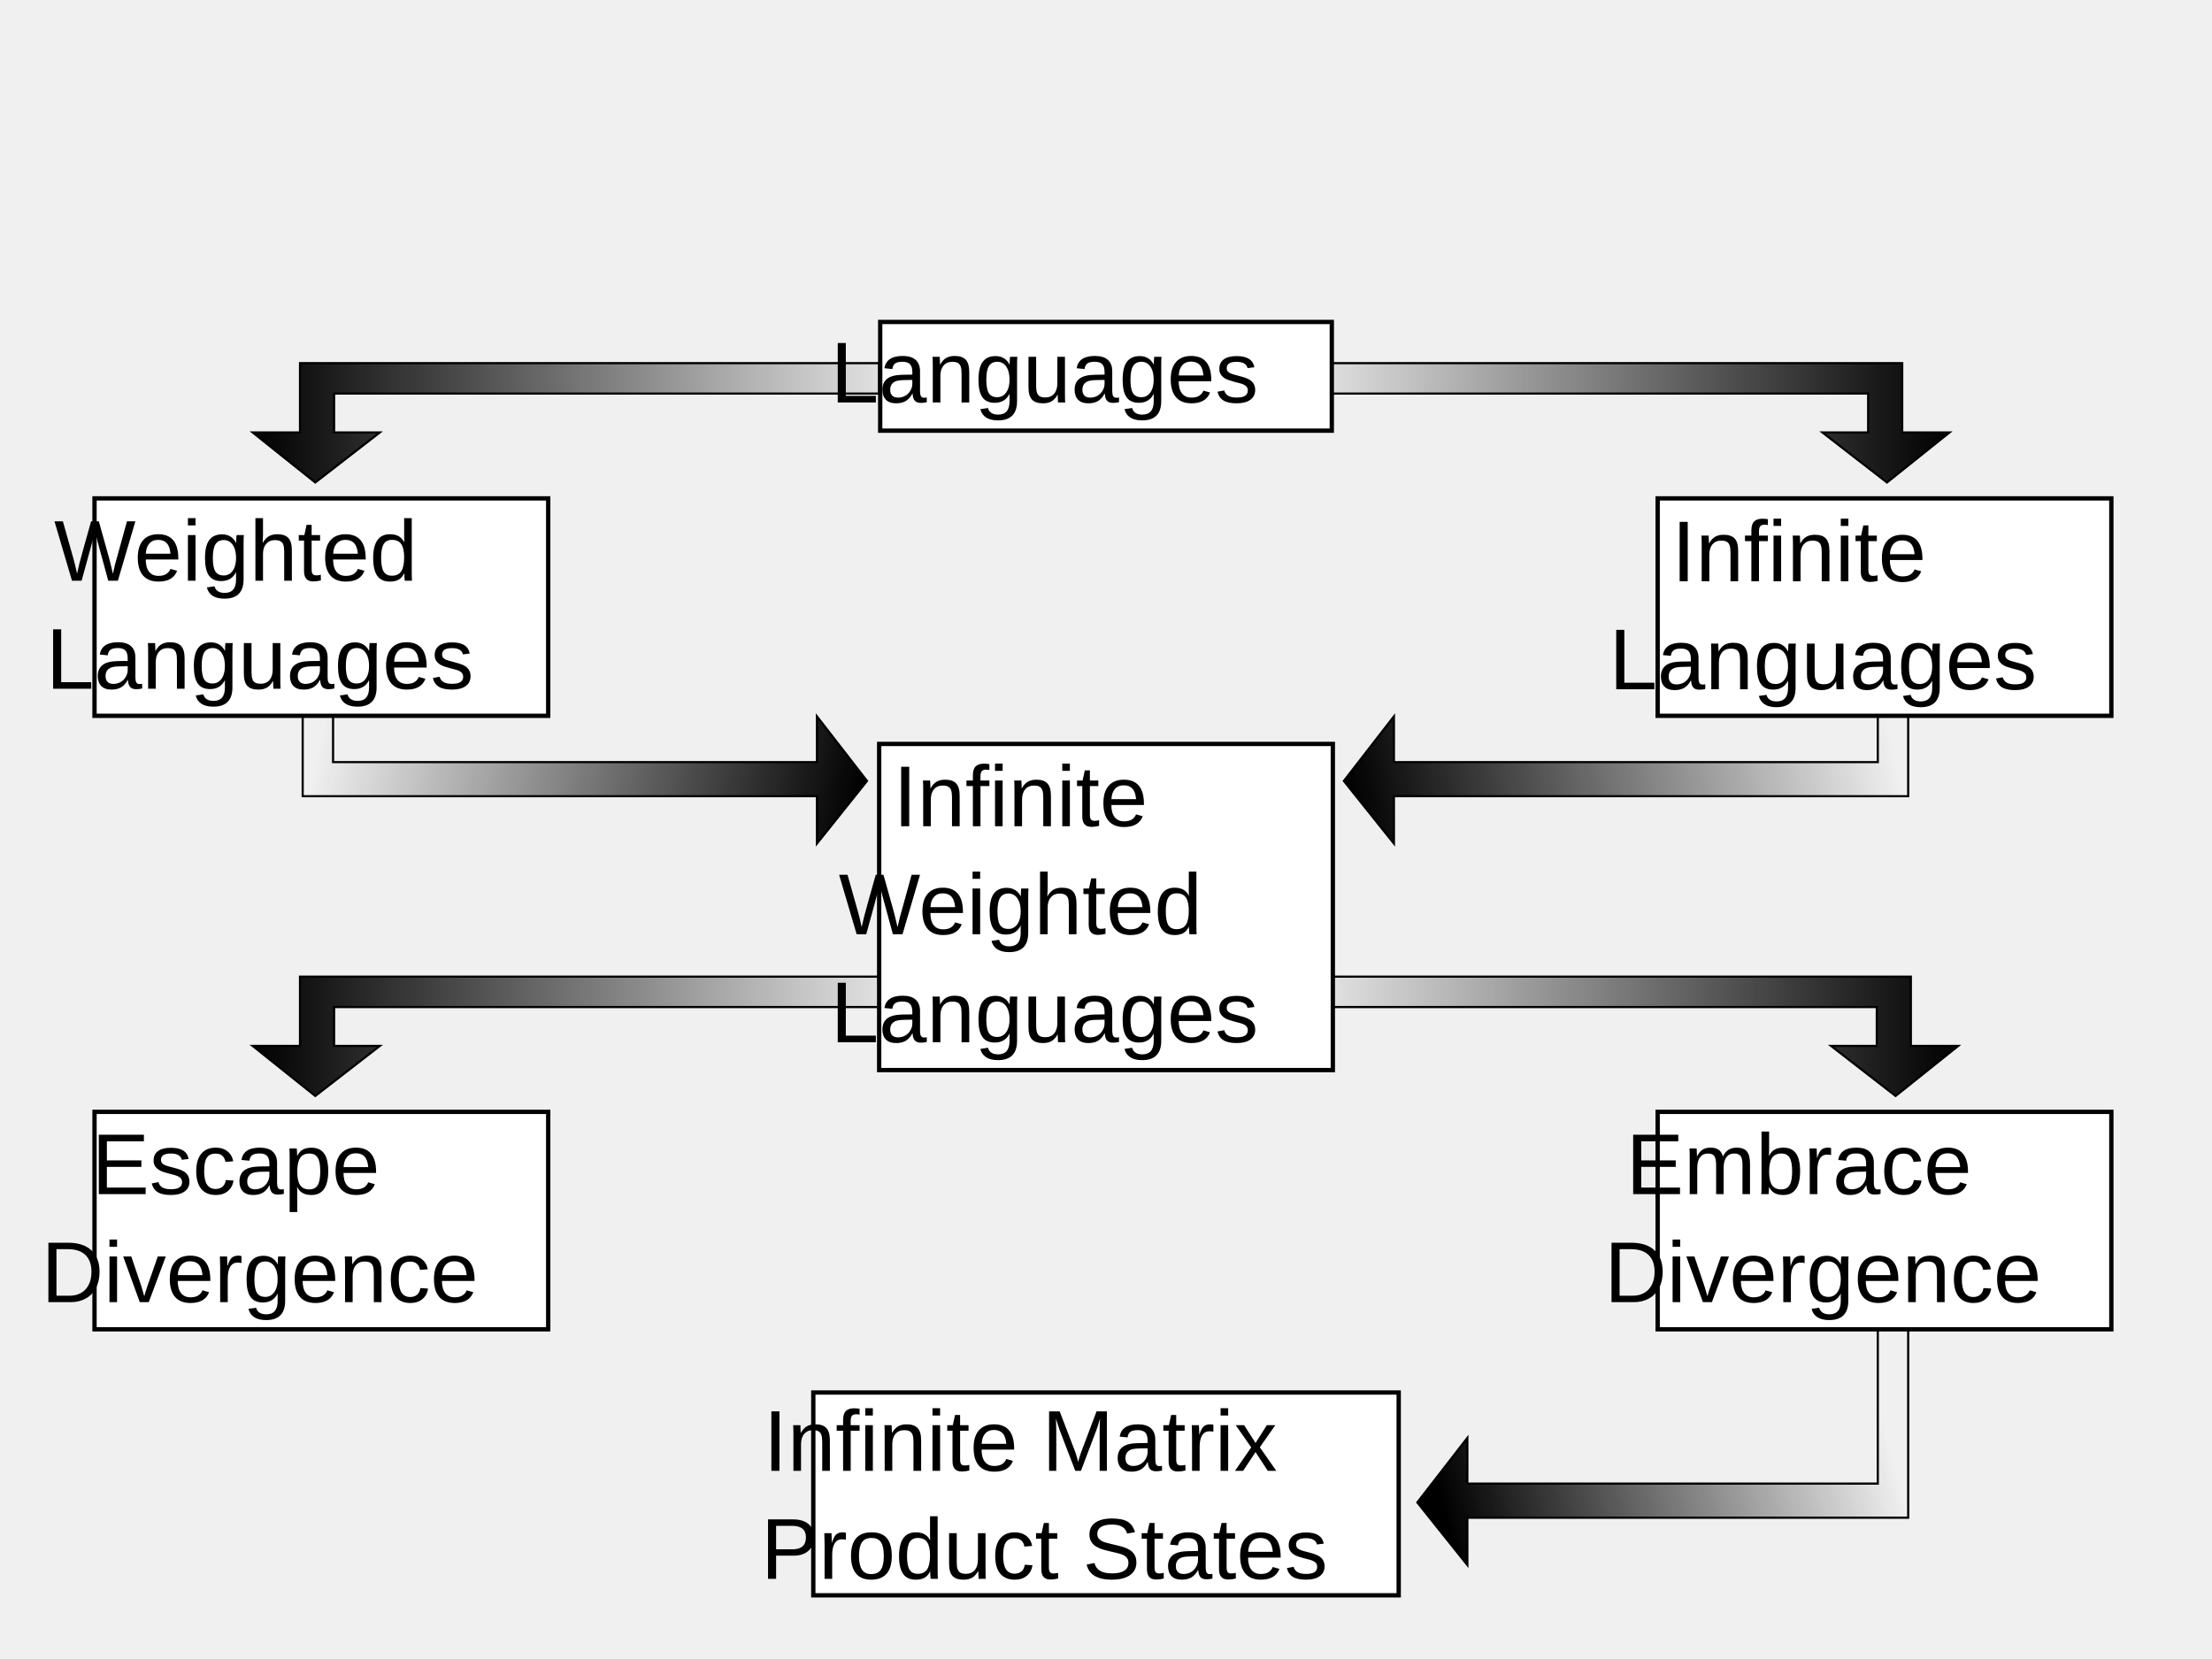
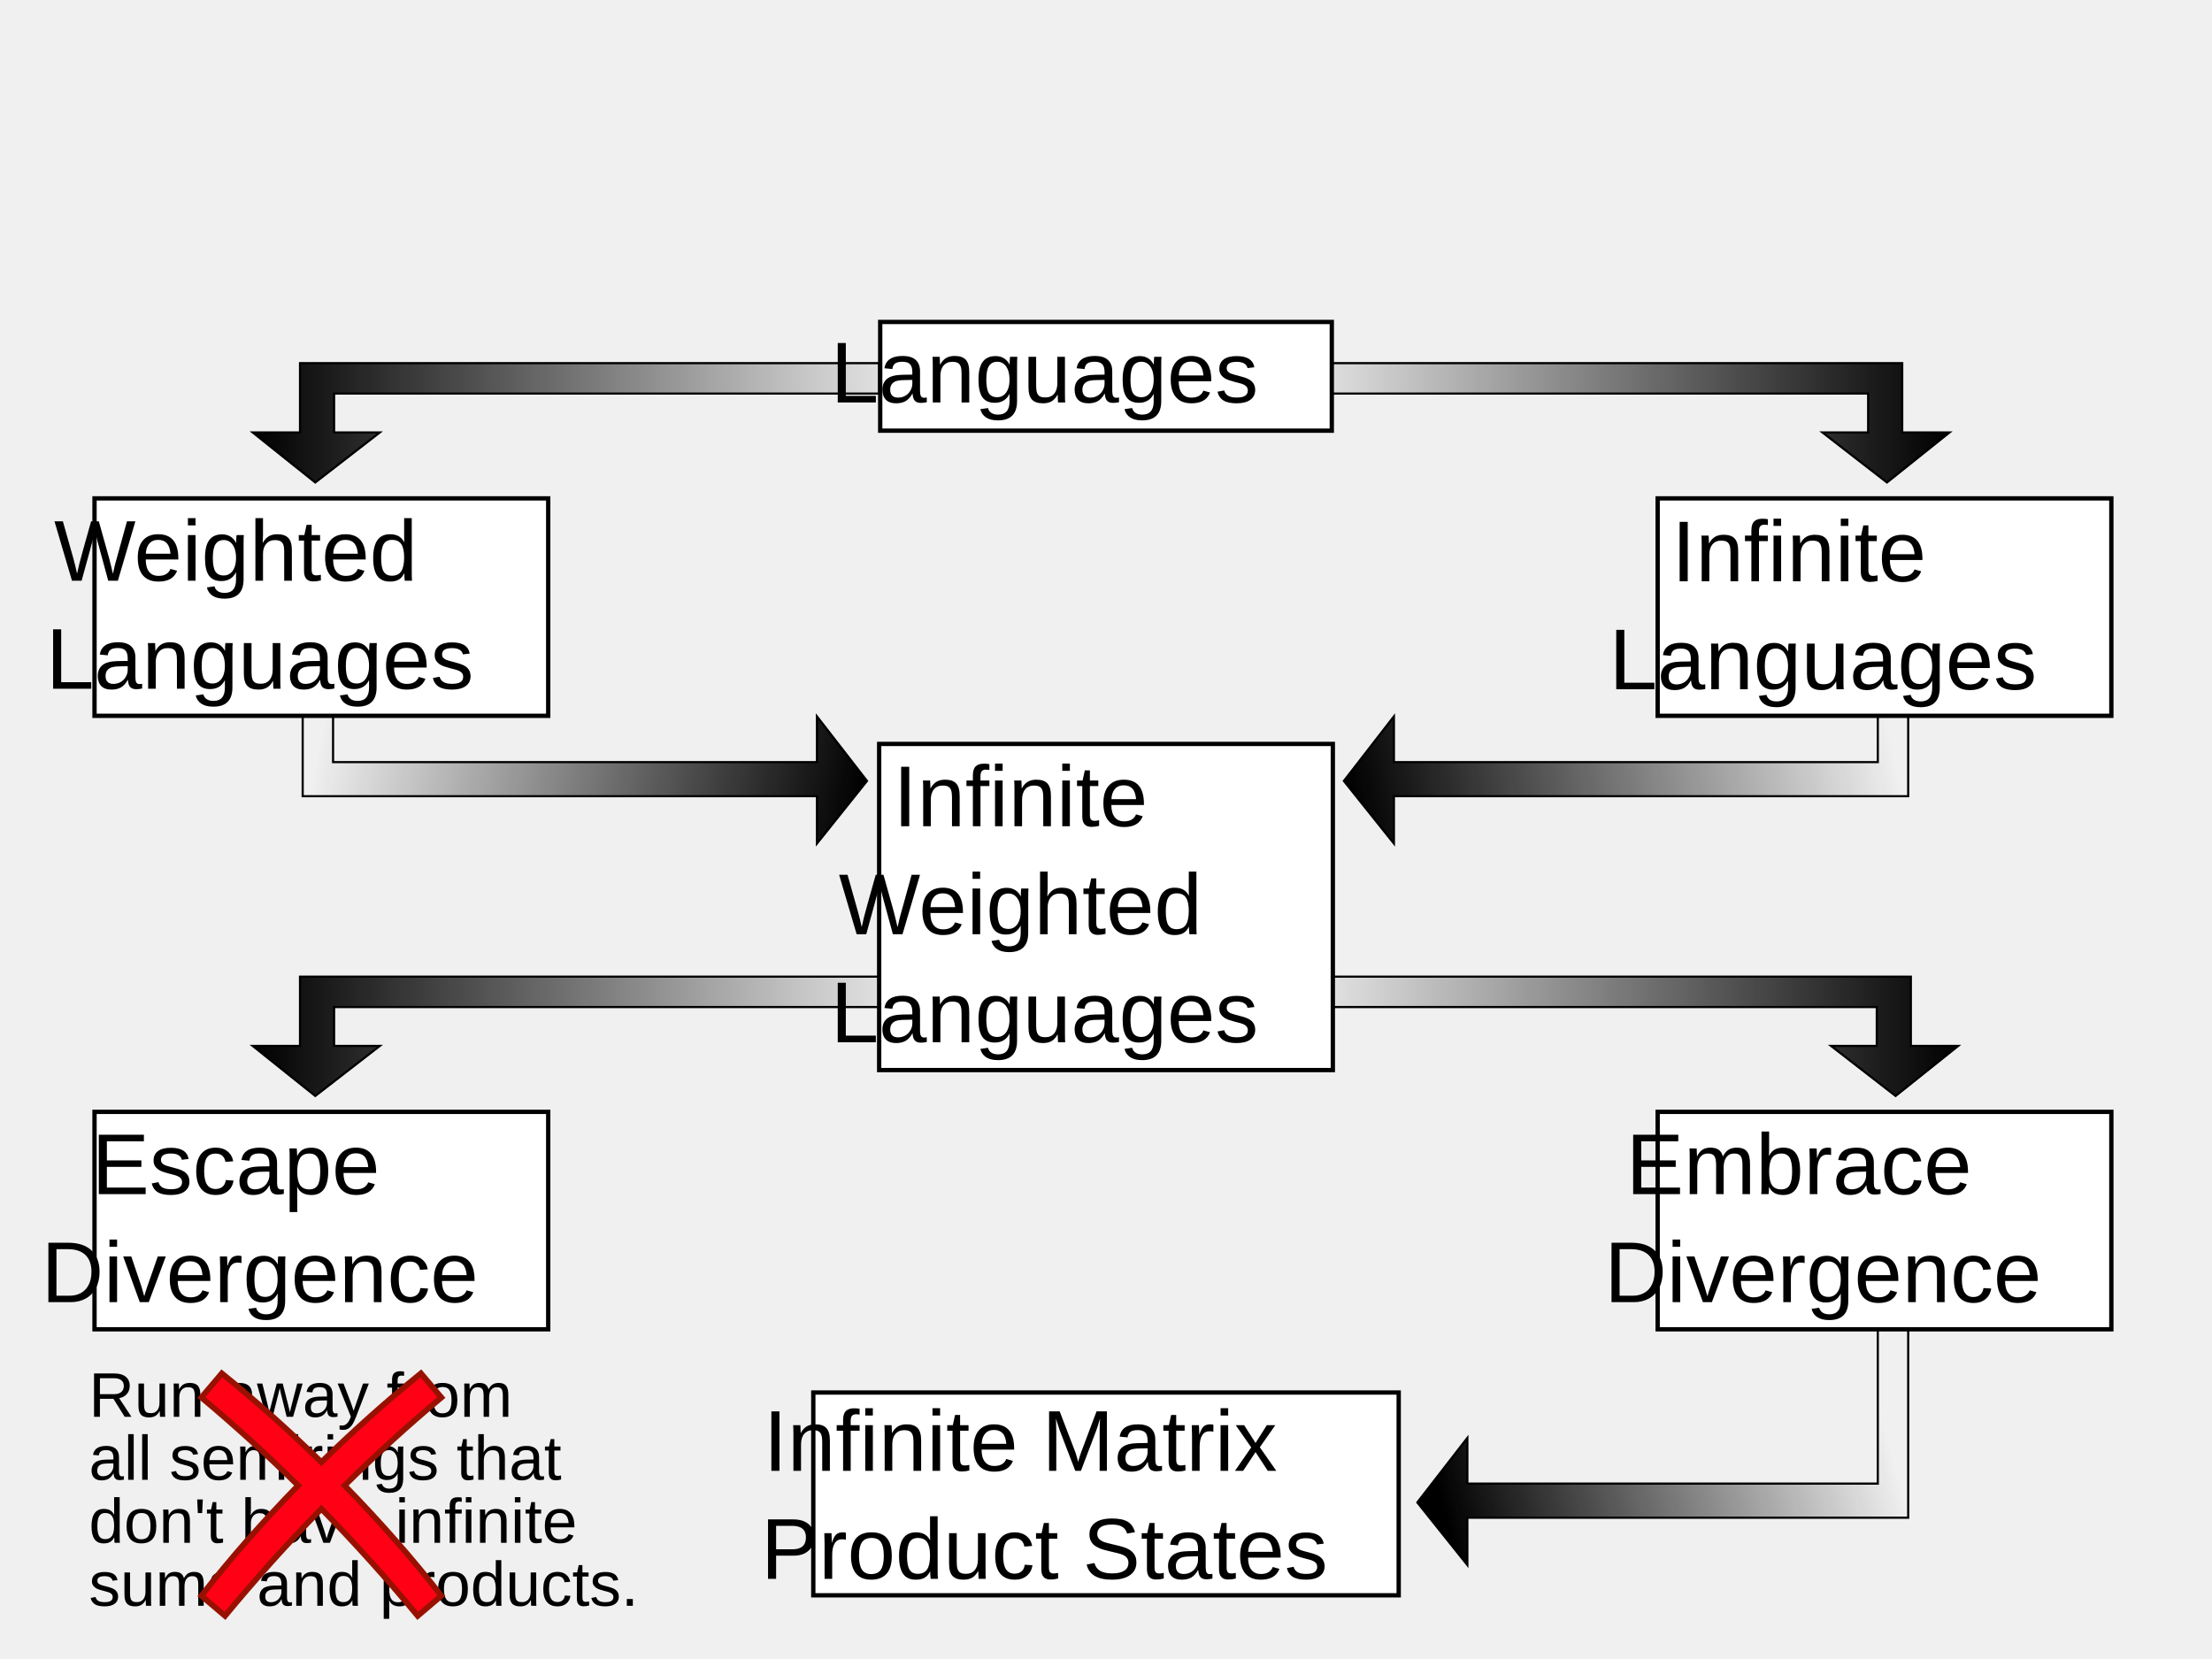
<svg xmlns="http://www.w3.org/2000/svg" xmlns:xlink="http://www.w3.org/1999/xlink" height="768" width="1024" id="svg2" version="1.1">
  <defs id="defs26765">
    <linearGradient id="linearGradient4539">
      <stop style="stop-color:#000000;stop-opacity:1;" offset="0" id="stop4541" />
      <stop style="stop-color:#000000;stop-opacity:0;" offset="1" id="stop4543" />
    </linearGradient>
    <linearGradient xlink:href="#linearGradient4539" id="linearGradient4545" x1="116.475" y1="195.733" x2="427.003" y2="195.733" gradientUnits="userSpaceOnUse" />
    <linearGradient xlink:href="#linearGradient4539" id="linearGradient4549" gradientUnits="userSpaceOnUse" x1="116.475" y1="195.733" x2="427.003" y2="195.733" gradientTransform="matrix(-1,0,0,1,1019.478,0)" />
    <linearGradient xlink:href="#linearGradient4539" id="linearGradient4557" gradientUnits="userSpaceOnUse" x1="368.039" y1="428.645" x2="418.309" y2="182.807" gradientTransform="matrix(0,-1,1,0,-27.99423,727.4725)" />
    <linearGradient xlink:href="#linearGradient4539" id="linearGradient4561" gradientUnits="userSpaceOnUse" x1="116.475" y1="195.733" x2="427.003" y2="195.733" gradientTransform="translate(0,284)" />
    <linearGradient xlink:href="#linearGradient4539" id="linearGradient4567" gradientUnits="userSpaceOnUse" gradientTransform="matrix(0,-1,-1,0,1051.473,727.4725)" x1="368.039" y1="428.645" x2="418.309" y2="182.807" />
    <linearGradient xlink:href="#linearGradient4539" id="linearGradient4569" gradientUnits="userSpaceOnUse" gradientTransform="matrix(-1,0,0,1,1023.478,284)" x1="116.475" y1="195.733" x2="427.003" y2="195.733" />
    <linearGradient xlink:href="#linearGradient4539" id="linearGradient4573" gradientUnits="userSpaceOnUse" gradientTransform="matrix(0,-1,-1,0,1051.473,1007.472)" x1="315.774" y1="385.091" x2="368.948" y2="184.743" />
  </defs>
  <path id="outline_embrace_divergence_out_arrow" d="m 883.355,614.97 0,87.62 -204.068,0 0,21.908 -23.165,-28.975 23.165,-29.879 0,21.165 190,0 0,-71.838 z" style="fill:url(#linearGradient4573);fill-opacity:1;stroke:#000000;stroke-width:1px;stroke-linecap:butt;stroke-linejoin:miter;stroke-opacity:1" />
  <path style="fill:url(#linearGradient4567);fill-opacity:1;stroke:#000000;stroke-width:1px;stroke-linecap:butt;stroke-linejoin:miter;stroke-opacity:1" d="m 883.355,330.97 0,37.619 -238.068,0 0,21.908 -23.165,-28.975 23.165,-29.879 0,21.165 224,0 0,-21.837 z" id="outline_infinite_languages_out_arrow" />
  <path style="fill:url(#linearGradient4569);fill-opacity:1;stroke:#000000;stroke-width:1px;stroke-linecap:butt;stroke-linejoin:miter;stroke-opacity:1" d="m 616.5,452.117 268.095,0 0,32.068 21.908,0 -28.975,23.165 -29.879,-23.165 21.165,0 0,-18 -252.313,0 z" id="outline_embrace_divergence_in_arrow" />
  <path id="outline_weighted_languages_out_arrow" d="m 140.123,330.97 0,37.619 238.068,0 0,21.908 23.165,-28.975 -23.165,-29.879 0,21.165 -224,0 0,-21.837 z" style="fill:url(#linearGradient4557);fill-opacity:1;stroke:#000000;stroke-width:1px;stroke-linecap:butt;stroke-linejoin:miter;stroke-opacity:1" />
  <path id="outline_escape_divergence_in_arrow" d="m 407,452.117 -268.117,0 0,32.068 -21.908,0 28.975,23.165 29.879,-23.165 -21.165,0 0,-18 252.335,0 z" style="fill:url(#linearGradient4561);fill-opacity:1;stroke:#000000;stroke-width:1px;stroke-linecap:butt;stroke-linejoin:miter;stroke-opacity:1" />
  <path id="outline_infinite_languages_in_arrow" d="m 616.5,168.117 264.095,0 0,32.068 21.908,0 -28.975,23.165 -29.879,-23.165 21.165,0 0,-18 L 616.5,182.185 z" style="fill:url(#linearGradient4549);fill-opacity:1;stroke:#000000;stroke-width:1px;stroke-linecap:butt;stroke-linejoin:miter;stroke-opacity:1" />
  <path style="fill:url(#linearGradient4545);fill-opacity:1;stroke:#000000;stroke-width:1px;stroke-linecap:butt;stroke-linejoin:miter;stroke-opacity:1" d="m 407,168.117 -268.117,0 0,32.068 -21.908,0 28.975,23.165 29.879,-23.165 -21.165,0 0,-18 252.335,0 z" id="outline_weighted_languages_in_arrow" />
  <g id="outline_languages">
    <rect y="149.042" x="407.471" height="50.329" width="209.059" id="rect3123" style="fill:#ffffff;stroke:#000000;stroke-width:2;stroke-miterlimit:4;stroke-opacity:1;stroke-dasharray:none;fill-opacity:1" />
    <text id="text3077" y="186.314" x="511.307" style="font-size:40px;font-style:normal;font-variant:normal;font-weight:normal;font-stretch:normal;text-align:center;line-height:125%;letter-spacing:0px;word-spacing:0px;writing-mode:lr-tb;text-anchor:middle;fill:#000000;fill-opacity:1;stroke:none;font-family:Arial;-inkscape-font-specification:Arial" xml:space="preserve">
      <tspan y="186.314" x="511.307" id="tspan3079">Languages</tspan>
    </text>
  </g>
  <g id="outline_weighted_languages">
    <rect style="fill:#ffffff;fill-opacity:1;stroke:#000000;stroke-width:2;stroke-miterlimit:4;stroke-opacity:1;stroke-dasharray:none" id="rect3893" width="210.026" height="100.658" x="43.756" y="230.713" />
    <text id="text3081" y="268.843" x="148.076" style="font-size:40px;font-style:normal;font-variant:normal;font-weight:normal;font-stretch:normal;text-align:center;line-height:125%;letter-spacing:0px;word-spacing:0px;writing-mode:lr-tb;text-anchor:middle;fill:#000000;fill-opacity:1;stroke:none;font-family:Arial;-inkscape-font-specification:Arial" xml:space="preserve">
      <tspan y="268.843" x="148.076" id="tspan3083">Weighted</tspan>
      <tspan id="tspan3085" y="318.843" x="148.076">Languages</tspan>
    </text>
  </g>
  <g id="outline_infinite_languages">
    <rect y="230.713" x="767.378" height="100.658" width="210.026" id="rect3895" style="fill:#ffffff;fill-opacity:1;stroke:#000000;stroke-width:2;stroke-miterlimit:4;stroke-opacity:1;stroke-dasharray:none" />
    <text id="text3087" y="269.087" x="871.698" style="font-size:40px;font-style:normal;font-variant:normal;font-weight:normal;font-stretch:normal;text-align:center;line-height:125%;letter-spacing:0px;word-spacing:0px;writing-mode:lr-tb;text-anchor:middle;fill:#000000;fill-opacity:1;stroke:none;font-family:Arial;-inkscape-font-specification:Arial" xml:space="preserve">
      <tspan y="269.087" x="871.698" id="tspan3089">Infinite</tspan>
      <tspan id="tspan3091" y="319.087" x="871.698">Languages</tspan>
    </text>
  </g>
  <g id="outline_infinite_weighted_languages">
    <rect style="fill:#ffffff;stroke:#000000;stroke-width:2;stroke-miterlimit:4;stroke-opacity:1;stroke-dasharray:none;fill-opacity:1" id="rect3897" width="210.026" height="150.987" x="406.987" y="344.384" />
    <text id="text3093" y="382.473" x="511.307" style="font-size:40px;font-style:normal;font-variant:normal;font-weight:normal;font-stretch:normal;text-align:center;line-height:125%;letter-spacing:0px;word-spacing:0px;writing-mode:lr-tb;text-anchor:middle;fill:#000000;fill-opacity:1;stroke:none;font-family:Arial;-inkscape-font-specification:Arial" xml:space="preserve">
      <tspan y="382.473" x="511.307" id="tspan3095">Infinite</tspan>
      <tspan id="tspan3097" y="432.473" x="511.307">Weighted</tspan>
      <tspan id="tspan3099" y="482.473" x="511.307">Languages</tspan>
    </text>
  </g>
  <g id="outline_escape_divergence">
    <rect y="514.713" x="43.756" height="100.658" width="210.026" id="rect3899" style="fill:#ffffff;fill-opacity:1;stroke:#000000;stroke-width:2;stroke-miterlimit:4;stroke-opacity:1;stroke-dasharray:none" />
    <text id="text3101" y="552.809" x="148.066" style="font-size:40px;font-style:normal;font-variant:normal;font-weight:normal;font-stretch:normal;text-align:center;line-height:125%;letter-spacing:0px;word-spacing:0px;writing-mode:lr-tb;text-anchor:middle;fill:#000000;fill-opacity:1;stroke:none;font-family:Arial;-inkscape-font-specification:Arial" xml:space="preserve">
      <tspan y="552.809" x="148.066" id="tspan3103">Escape</tspan>
      <tspan id="tspan3105" y="602.809" x="148.066">Divergence</tspan>
    </text>
  </g>
  <g id="outline_embrace_divergence">
    <rect style="fill:#ffffff;fill-opacity:1;stroke:#000000;stroke-width:2;stroke-miterlimit:4;stroke-opacity:1;stroke-dasharray:none" id="rect3901" width="210.026" height="100.658" x="767.378" y="514.713" />
    <text xml:space="preserve" style="font-size:40px;font-style:normal;font-variant:normal;font-weight:normal;font-stretch:normal;text-align:center;line-height:125%;letter-spacing:0px;word-spacing:0px;writing-mode:lr-tb;text-anchor:middle;fill:#000000;fill-opacity:1;stroke:none;font-family:Arial;-inkscape-font-specification:Arial" x="871.688" y="552.809" id="text3107">
      <tspan id="tspan3109" x="871.688" y="552.809">Embrace</tspan>
      <tspan x="871.688" y="602.809" id="tspan3111">Divergence</tspan>
    </text>
  </g>
  <g id="outline_infinite_matrix_product_states">
    <rect y="644.634" x="376.499" height="93.883" width="271.002" id="rect3903" style="fill:#ffffff;stroke:#000000;stroke-width:2;stroke-miterlimit:4;stroke-opacity:1;stroke-dasharray:none;fill-opacity:1" />
    <text id="text3113" y="680.892" x="511.229" style="font-size:40px;font-style:normal;font-variant:normal;font-weight:normal;font-stretch:normal;text-align:center;line-height:125%;letter-spacing:0px;word-spacing:0px;writing-mode:lr-tb;text-anchor:middle;fill:#000000;fill-opacity:1;stroke:none;font-family:Arial;-inkscape-font-specification:Arial" xml:space="preserve">
      <tspan id="tspan3117" y="680.892" x="511.229">Infinite Matrix</tspan>
      <tspan id="tspan3121" y="730.892" x="511.229">Product States</tspan>
    </text>
  </g>
+   <text xml:space="preserve" style="font-size:29.16px;font-style:normal;font-variant:normal;font-weight:normal;font-stretch:normal;text-align:start;line-height:100%;letter-spacing:0px;word-spacing:0px;writing-mode:lr;text-anchor:start;fill:#000000;fill-opacity:1;stroke:none;font-family:Arial;-inkscape-font-specification:Arial" x="41.147" y="655.88" id="outline_escape_divergence_to_quemirings">
+     <tspan id="tspan3035" x="41.147" y="655.88">Run away from</tspan>
+     <tspan x="41.147" y="685.04" id="tspan3037">all semirings that</tspan>
+     <tspan x="41.147" y="714.201" id="tspan3039">don't have infinite</tspan>
+     <tspan x="41.147" y="743.36" id="tspan3041">sums and products.</tspan>
+   </text>
+   <path id="outline_escape_divergence_to_quemirings_crossed_out" d="m 102.683,635.77 -9.466,11.169 c 15.493,12.948 30.518,26.664 44.799,40.73 -16.542,16.933 -31.79,34.307 -44.799,51.068 l 10.961,9.3 c 13.559,-16.399 28.544,-33.156 44.591,-49.573 16.048,16.417 31.033,33.174 44.591,49.573 l 10.961,-9.3 c -13.008,-16.761 -28.257,-34.135 -44.799,-51.068 14.281,-14.066 29.306,-27.782 44.799,-40.73 l -9.466,-11.169 c -15.822,12.79 -31.364,26.691 -46.086,41.104 -14.722,-14.412 -30.264,-28.314 -46.086,-41.104 z" style="fill:#ff0015;fill-opacity:1;stroke:#981100;stroke-width:2.657;stroke-linecap:round;stroke-linejoin:miter;stroke-miterlimit:4;stroke-opacity:1;stroke-dashoffset:0;display:inline" />
</svg>
